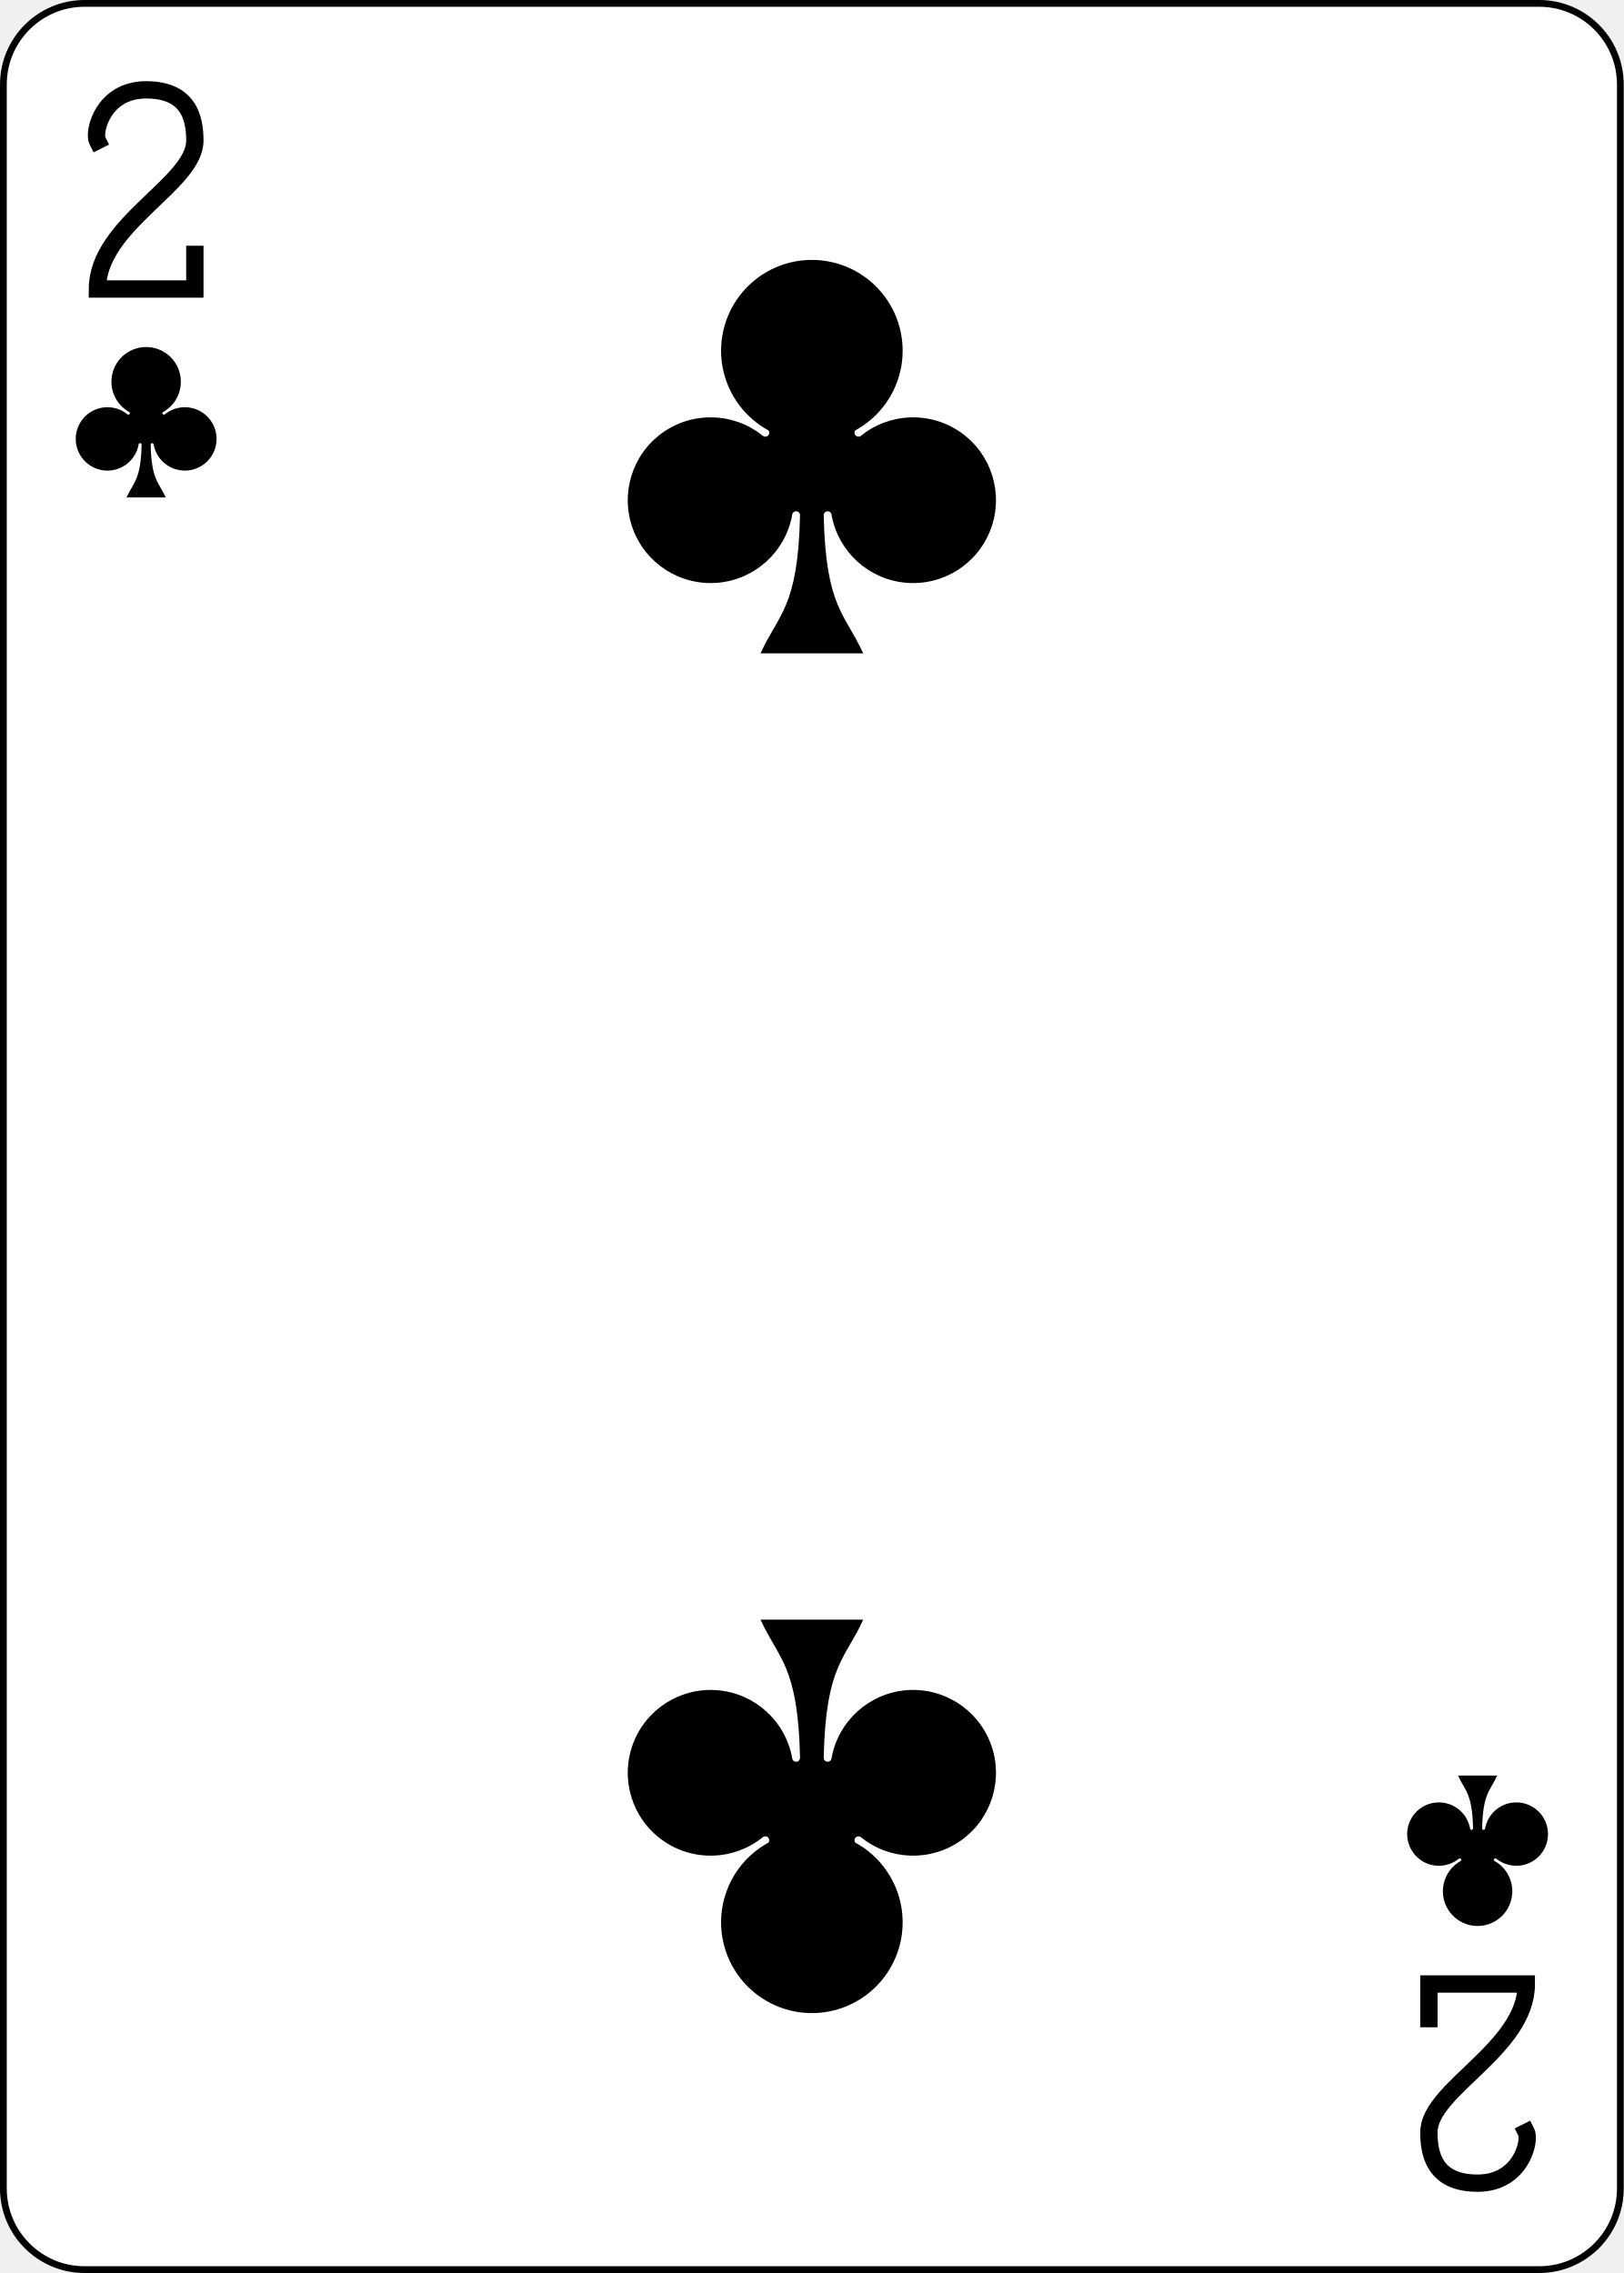
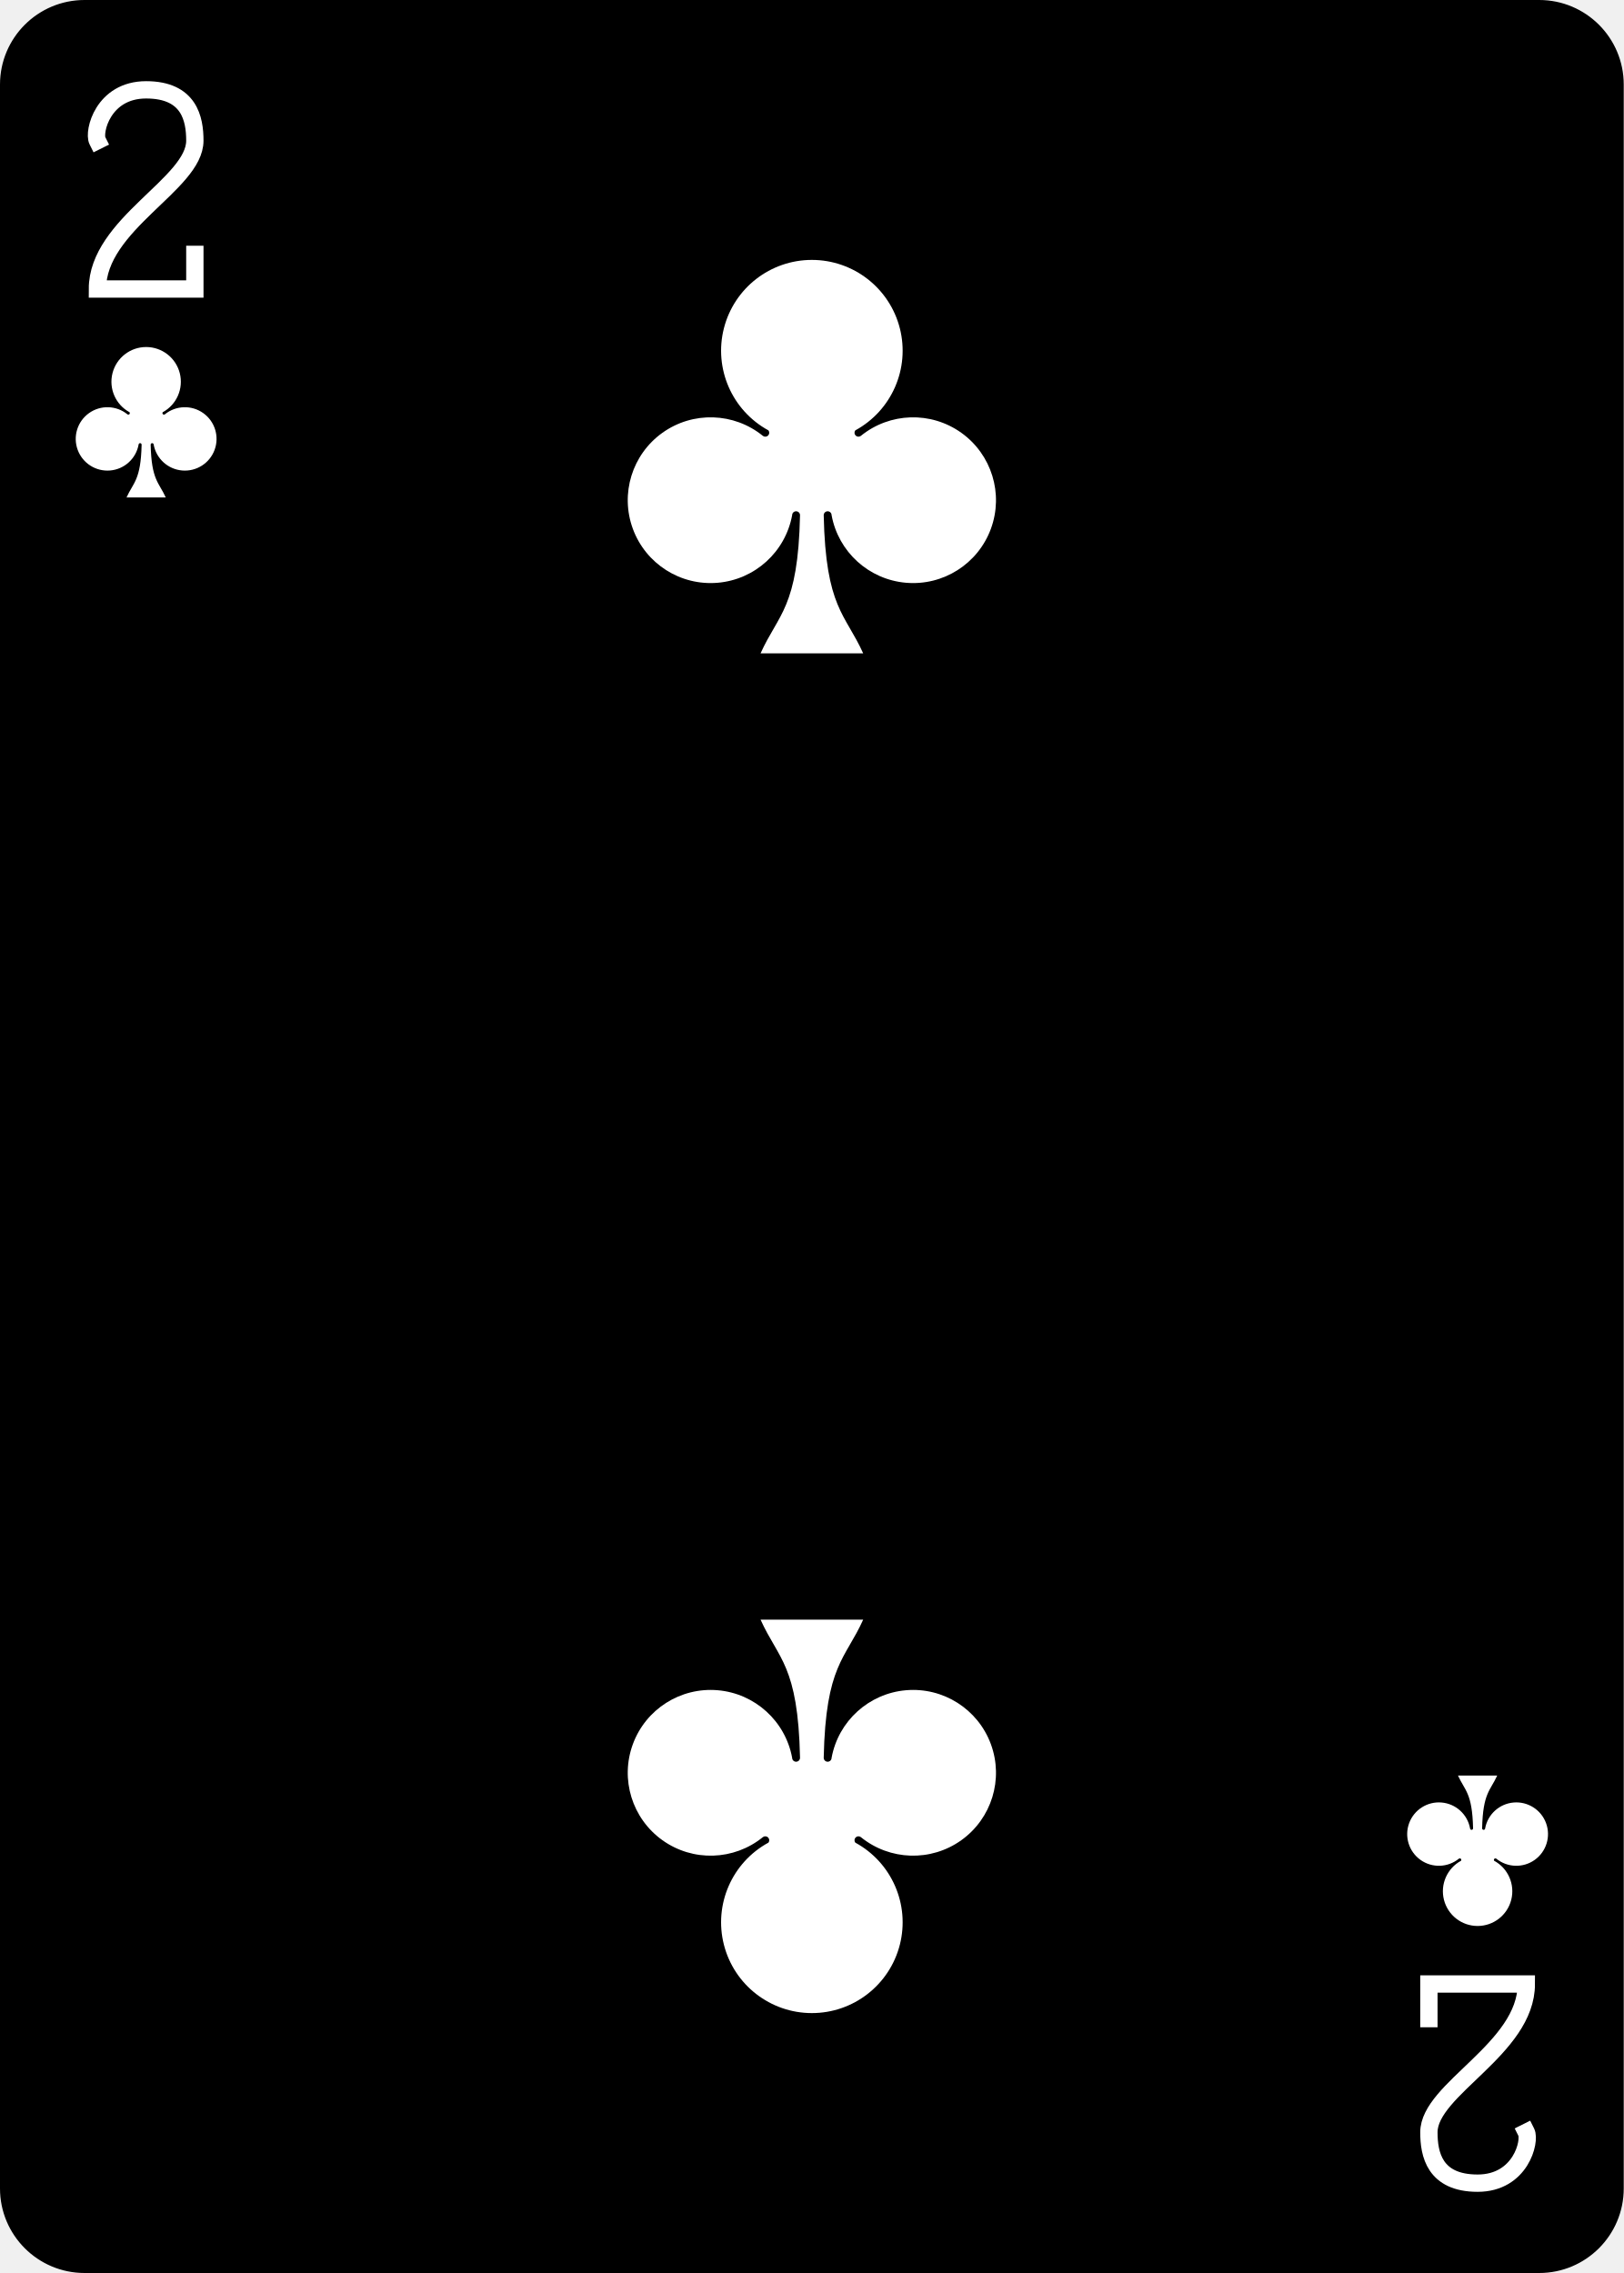
<svg xmlns="http://www.w3.org/2000/svg" xmlns:xlink="http://www.w3.org/1999/xlink" width="2.5in" height="3.5in" viewBox="-120 -168 240 336" preserveAspectRatio="none" class="card" face="2C">
  <symbol id="C" viewBox="-600 -600 1200 1200" preserveAspectRatio="xMinYMid">
-     <path d="M30 150C35 385 85 400 130 500L-130 500C-85 400 -35 385 -30 150A10 10 0 0 0 -50 150A210 210 0 1 1 -124 -51A10 10 0 0 0 -110 -65A230 230 0 1 1 110 -65A10 10 0 0 0 124 -51A210 210 0 1 1 50 150A10 10 0 0 0 30 150Z" fill="black" />
+     <path d="M30 150C35 385 85 400 130 500L-130 500C-85 400 -35 385 -30 150A10 10 0 0 0 -50 150A210 210 0 1 1 -124 -51A10 10 0 0 0 -110 -65A230 230 0 1 1 110 -65A10 10 0 0 0 124 -51A210 210 0 1 1 50 150A10 10 0 0 0 30 150Z" fill="white" />
  </symbol>
  <symbol id="C2" viewBox="-500 -500 1000 1000" preserveAspectRatio="xMinYMid">
-     <path d="M-225 -225C-245 -265 -200 -460 0 -460C 200 -460 225 -325 225 -225C225 -25 -225 160 -225 460L225 460L225 300" stroke="black" stroke-width="80" stroke-linecap="square" stroke-miterlimit="1.5" fill="none" />
+     <path d="M-225 -225C-245 -265 -200 -460 0 -460C 200 -460 225 -325 225 -225C225 -25 -225 160 -225 460L225 460L225 300" stroke="white" stroke-width="80" stroke-linecap="square" stroke-miterlimit="1.5" fill="none" />
  </symbol>
-   <rect width="239" height="335" x="-119.5" y="-167.5" rx="12" ry="12" fill="white" stroke="black" />
+   <rect width="239" height="335" x="-119.5" y="-167.5" rx="12" ry="12" fill="black" stroke="black" />
  <use xlink:href="#C2" height="32" width="32" x="-114.4" y="-156" />
  <use xlink:href="#C" height="26.769" width="26.769" x="-111.784" y="-119" />
  <use xlink:href="#C" height="70" width="70" x="-35" y="-135.588" />
  <g transform="rotate(180)">
    <use xlink:href="#C2" height="32" width="32" x="-114.4" y="-156" />
    <use xlink:href="#C" height="26.769" width="26.769" x="-111.784" y="-119" />
    <use xlink:href="#C" height="70" width="70" x="-35" y="-135.588" />
  </g>
</svg>
